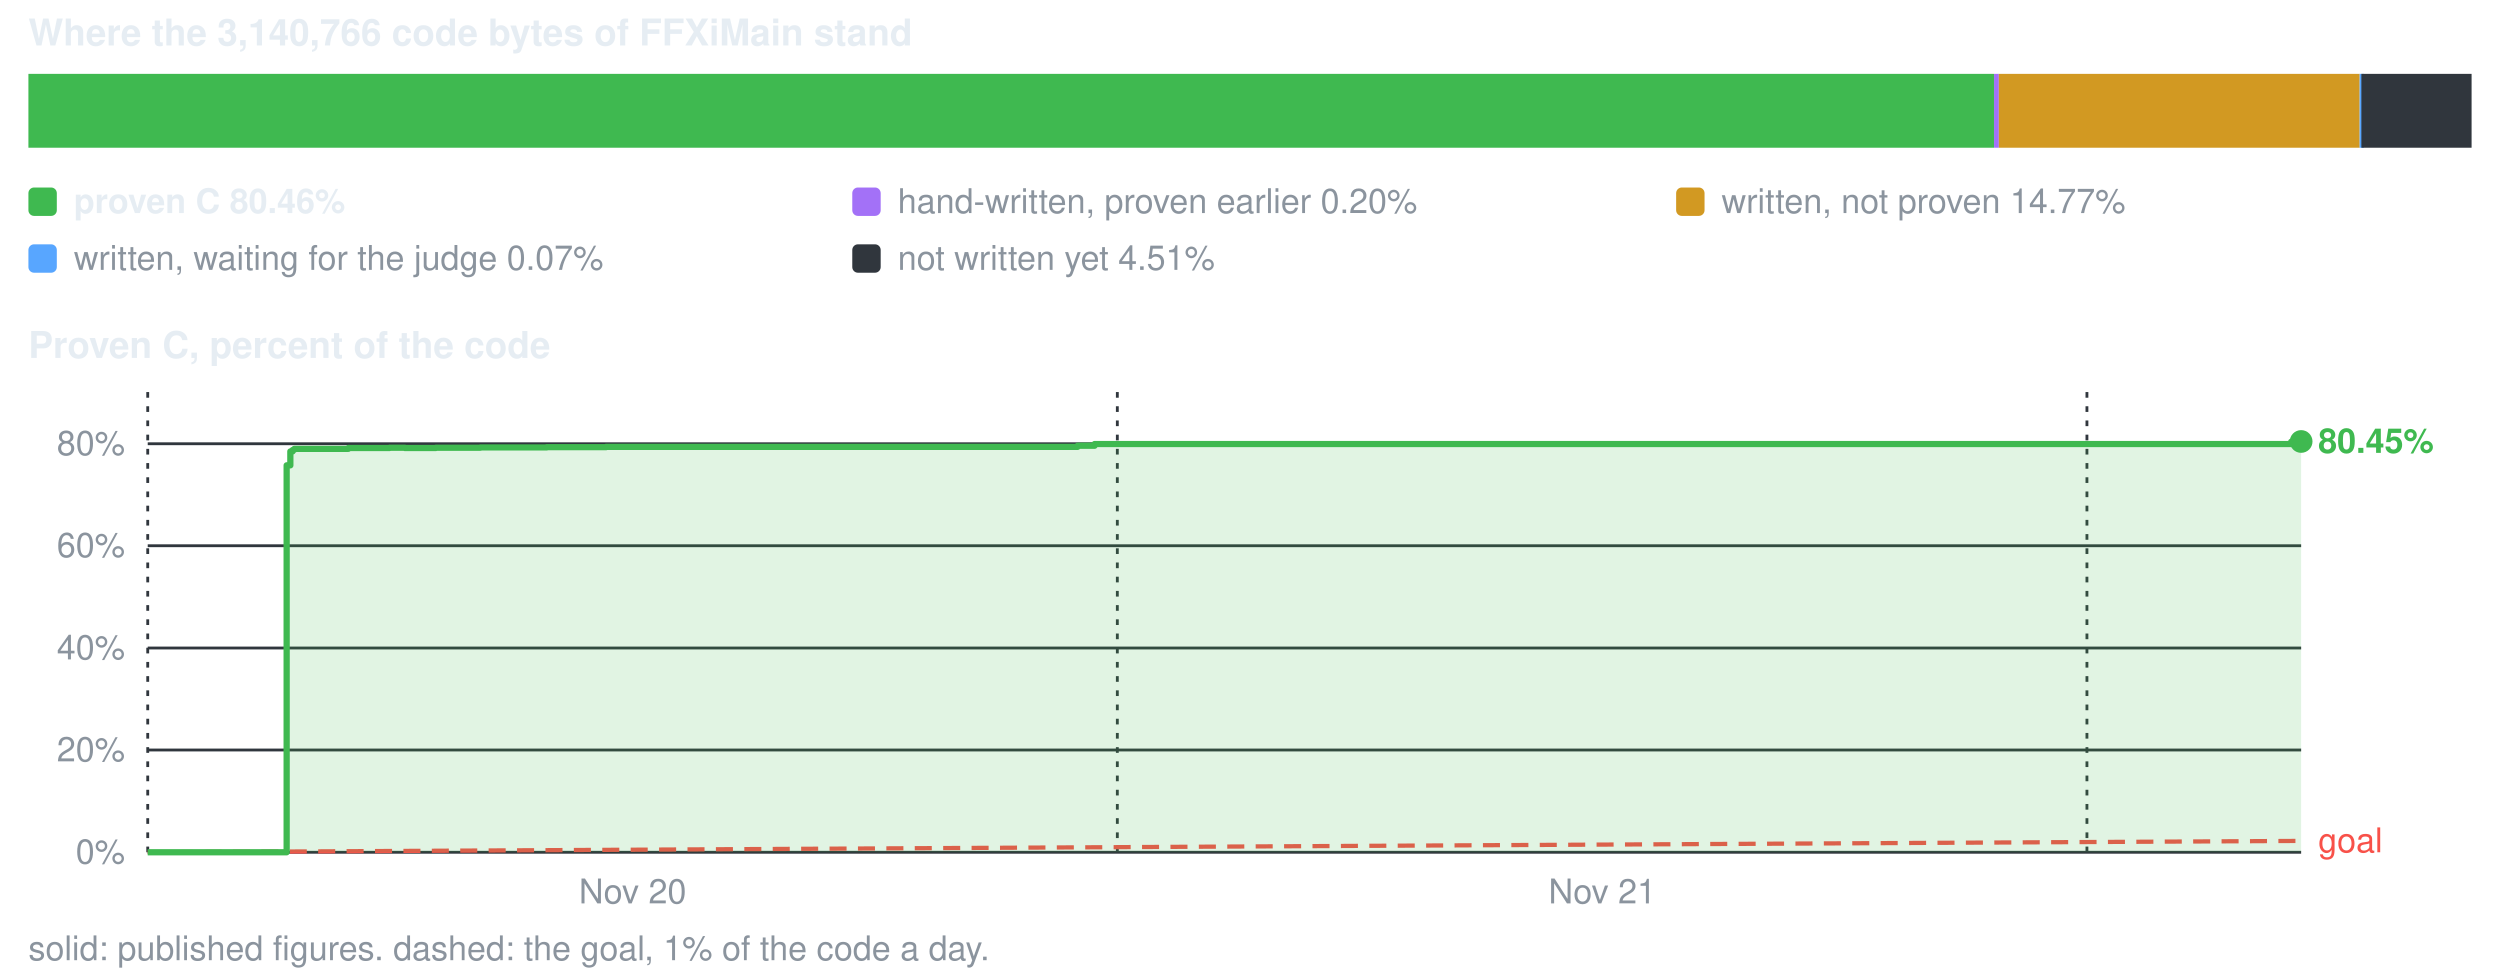
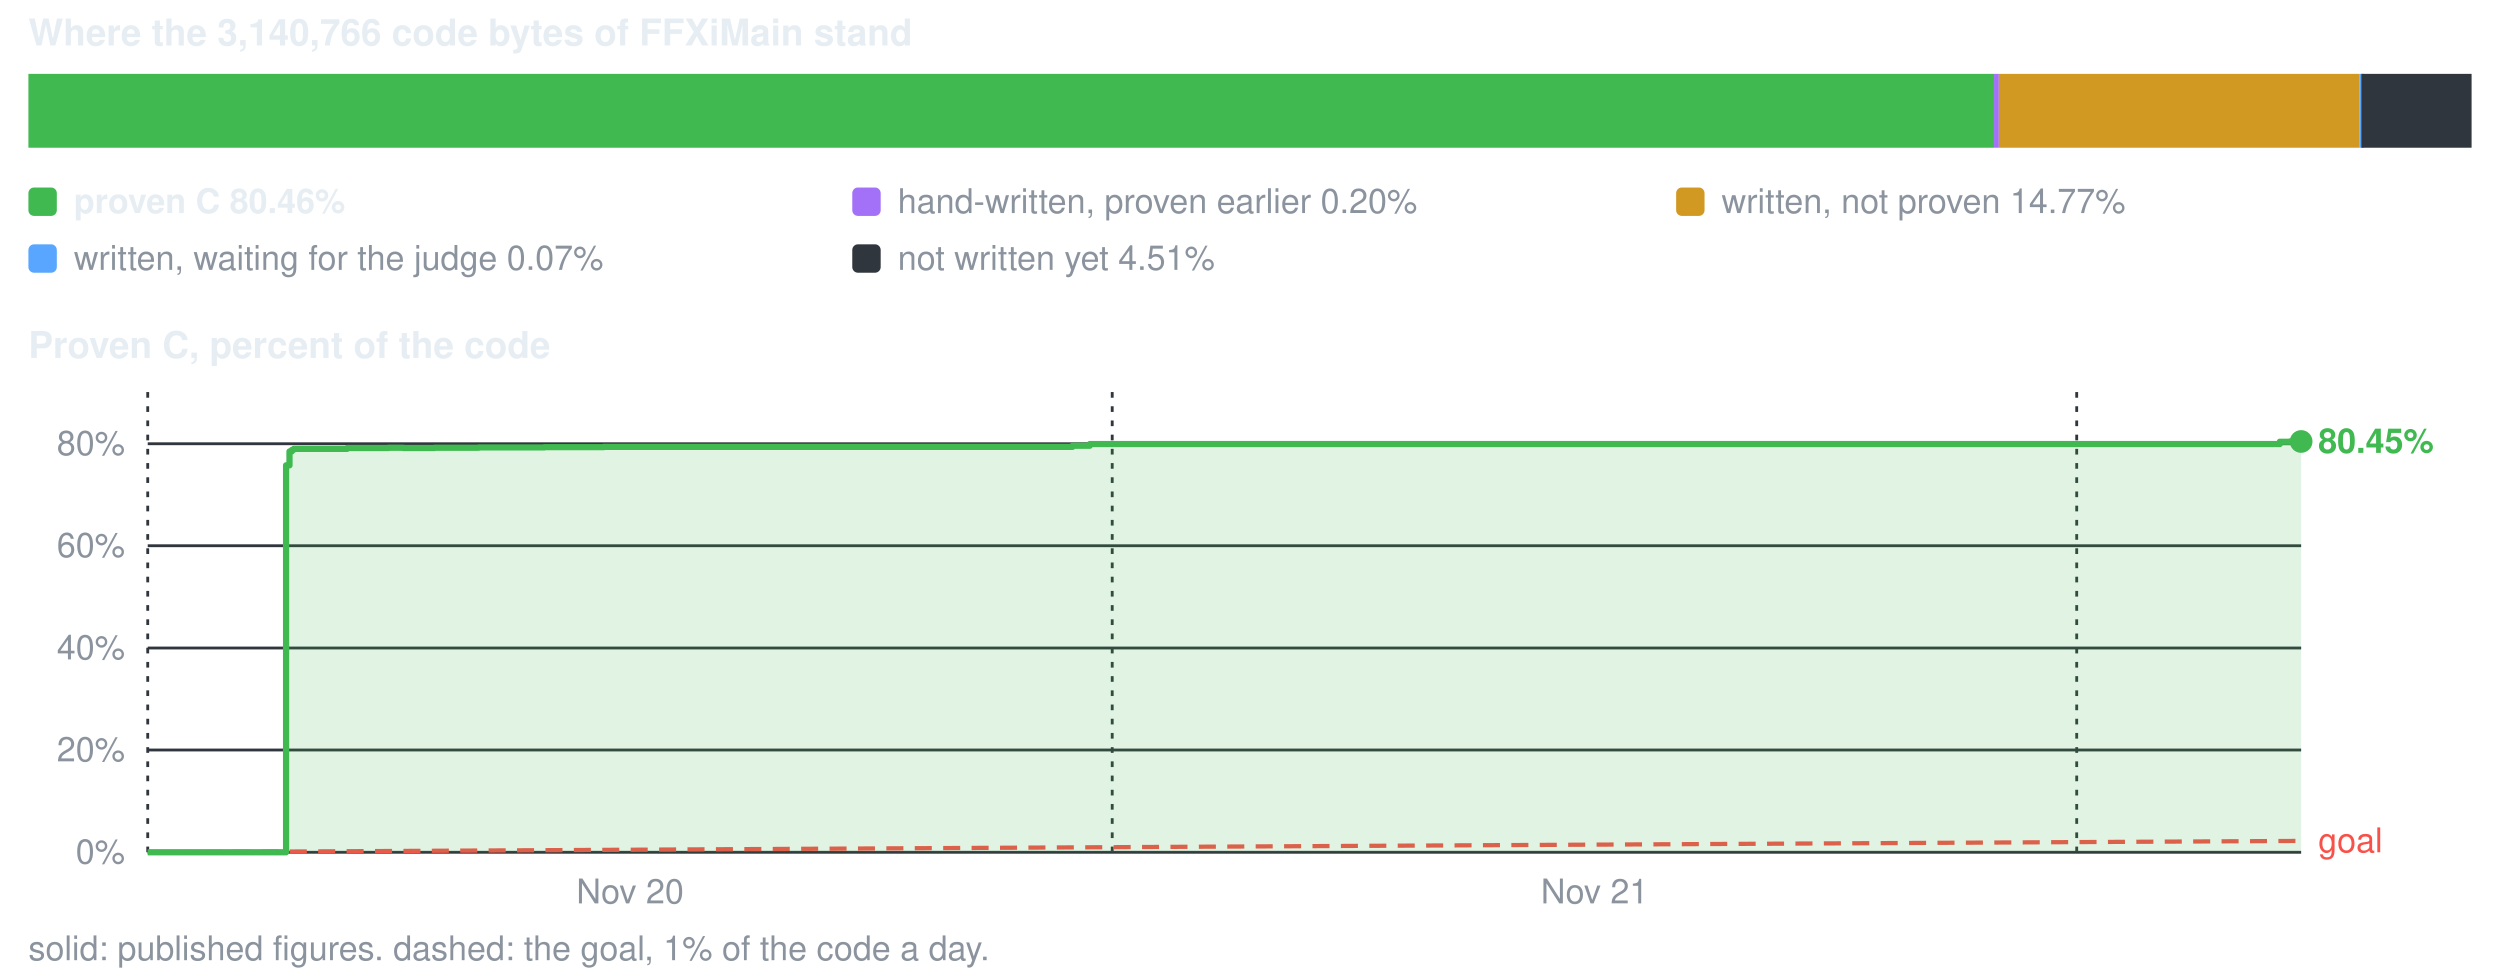
<svg xmlns="http://www.w3.org/2000/svg" viewBox="0 0 880 344" width="880" height="344" role="img" aria-label="conversion progress">
  <style>text{font-family:-apple-system,BlinkMacSystemFont,'Segoe UI',Helvetica,Arial,sans-serif;font-size:12px;fill:#8b949e}.s{fill:#e6edf3;font-weight:600}.b{font-size:13px}</style>
  <text x="10" y="16" class="s b">Where the 3,140,766 code bytes of FFXiMain stand</text>
  <rect x="10.0" y="26" width="691.9" height="26" fill="#3fb950" />
  <rect x="701.9" y="26" width="1.7" height="26" fill="#a371f7" />
  <rect x="703.6" y="26" width="127.0" height="26" fill="#d29922" />
  <rect x="830.6" y="26" width="1.5" height="26" fill="#58a6ff" />
  <rect x="831.2" y="26" width="38.8" height="26" fill="#30363d" />
  <rect x="10" y="66" width="10" height="10" rx="2" fill="#3fb950" />
  <text x="26" y="75" class="s">proven C 80.46%</text>
  <rect x="300" y="66" width="10" height="10" rx="2" fill="#a371f7" />
  <text x="316" y="75">hand-written, proven earlier 0.20%</text>
  <rect x="590" y="66" width="10" height="10" rx="2" fill="#d29922" />
  <text x="606" y="75">written, not proven 14.77%</text>
  <rect x="10" y="86" width="10" height="10" rx="2" fill="#58a6ff" />
  <text x="26" y="95">written, waiting for the judge 0.07%</text>
  <rect x="300" y="86" width="10" height="10" rx="2" fill="#30363d" />
  <text x="316" y="95">not written yet 4.51%</text>
  <text x="10" y="126" class="s b">Proven C, percent of the code</text>
  <line x1="52" y1="300.0" x2="810" y2="300.0" stroke="#30363d" stroke-width="1" />
  <text x="44" y="304.0" text-anchor="end">0%</text>
  <line x1="52" y1="264.0" x2="810" y2="264.0" stroke="#30363d" stroke-width="1" />
  <text x="44" y="268.0" text-anchor="end">20%</text>
  <line x1="52" y1="228.1" x2="810" y2="228.1" stroke="#30363d" stroke-width="1" />
  <text x="44" y="232.1" text-anchor="end">40%</text>
  <line x1="52" y1="192.1" x2="810" y2="192.1" stroke="#30363d" stroke-width="1" />
  <text x="44" y="196.1" text-anchor="end">60%</text>
  <line x1="52" y1="156.2" x2="810" y2="156.2" stroke="#30363d" stroke-width="1" />
  <text x="44" y="160.2" text-anchor="end">80%</text>
  <line x1="52.0" y1="138" x2="52.0" y2="300" stroke="#30363d" stroke-width="1" stroke-dasharray="2 3" />
-   <text x="222.7" y="318" text-anchor="middle">Nov 20</text>
-   <line x1="393.3" y1="138" x2="393.3" y2="300" stroke="#30363d" stroke-width="1" stroke-dasharray="2 3" />
-   <text x="564.0" y="318" text-anchor="middle">Nov 21</text>
-   <line x1="734.6" y1="138" x2="734.6" y2="300" stroke="#30363d" stroke-width="1" stroke-dasharray="2 3" />
+   <text x="221.8" y="318" text-anchor="middle">Nov 20</text>
+   <line x1="391.5" y1="138" x2="391.5" y2="300" stroke="#30363d" stroke-width="1" stroke-dasharray="2 3" />
+   <text x="561.3" y="318" text-anchor="middle">Nov 21</text>
+   <line x1="731.0" y1="138" x2="731.0" y2="300" stroke="#30363d" stroke-width="1" stroke-dasharray="2 3" />
  <line x1="52.0" y1="300.0" x2="810.0" y2="296.0" stroke="#f85149" stroke-width="1.5" stroke-dasharray="6 4" />
  <text x="816.0" y="300.0" style="fill:#f85149">goal</text>
-   <path d="M52.0 300.0 H100.9 V163.8 H102.2 V158.9 H103.0 V158.4 H103.4 V158.3 H103.6 V158.0 H103.7 V158.0 H122.6 V157.7 H129.4 V157.7 H137.1 V157.6 H137.2 V157.6 H142.5 V157.7 H153.4 V157.6 H161.1 V157.6 H169.1 V157.5 H177.9 V157.5 H192.4 V157.4 H213.3 V157.3 H240.6 V157.3 H379.3 V156.9 H379.6 V156.9 H385.3 V156.3 H389.4 V156.3 H397.2 V156.3 H803.0 V156.3 H806.5 V155.5 H806.7 V155.5 H806.9 V155.5 H810.0 V155.4 V300.0 H52.0 Z" fill="#3fb950" fill-opacity="0.16" />
-   <path d="M52.0 300.0 H100.9 V163.8 H102.2 V158.9 H103.0 V158.4 H103.4 V158.3 H103.6 V158.0 H103.7 V158.0 H122.6 V157.7 H129.4 V157.7 H137.1 V157.6 H137.2 V157.6 H142.5 V157.7 H153.4 V157.6 H161.1 V157.6 H169.1 V157.5 H177.9 V157.5 H192.4 V157.4 H213.3 V157.3 H240.6 V157.3 H379.3 V156.9 H379.6 V156.9 H385.3 V156.3 H389.4 V156.3 H397.2 V156.3 H803.0 V156.3 H806.5 V155.5 H806.7 V155.5 H806.9 V155.5 H810.0 V155.4" fill="none" stroke="#3fb950" stroke-width="2.2" stroke-linejoin="round" />
+   <path d="M52.0 300.0 H100.7 V163.8 H101.9 V158.9 H102.7 V158.4 H103.1 V158.3 H103.4 V158.0 H103.4 V158.0 H122.2 V157.7 H129.0 V157.7 H136.7 V157.6 H136.7 V157.6 H142.0 V157.7 H152.9 V157.6 H160.5 V157.6 H168.5 V157.5 H177.3 V157.5 H191.6 V157.4 H212.5 V157.3 H239.6 V157.3 H377.5 V156.9 H377.9 V156.9 H383.6 V156.3 H387.7 V156.3 H395.4 V156.3 H799.0 V156.3 H802.5 V155.5 H802.7 V155.5 H802.9 V155.5 H806.0 V155.4 H810.0 V155.4 V300.0 H52.0 Z" fill="#3fb950" fill-opacity="0.16" />
+   <path d="M52.0 300.0 H100.7 V163.8 H101.9 V158.9 H102.7 V158.4 H103.1 V158.3 H103.4 V158.0 H103.4 V158.0 H122.2 V157.7 H129.0 V157.7 H136.7 V157.6 H136.7 V157.6 H142.0 V157.7 H152.9 V157.6 H160.5 V157.6 H168.5 V157.5 H177.3 V157.5 H191.6 V157.4 H212.5 V157.3 H239.6 V157.3 H377.5 V156.9 H377.9 V156.9 H383.6 V156.3 H387.7 V156.3 H395.4 V156.3 H799.0 V156.3 H802.5 V155.5 H802.7 V155.5 H802.9 V155.5 H806.0 V155.4 H810.0 V155.4" fill="none" stroke="#3fb950" stroke-width="2.2" stroke-linejoin="round" />
  <circle cx="810.0" cy="155.4" r="4" fill="#3fb950" />
  <text x="816.0" y="159.4" class="s" style="fill:#3fb950">80.45%</text>
  <text x="10" y="338">solid: published figures. dashed: the goal, 1% of the code a day.</text>
</svg>
